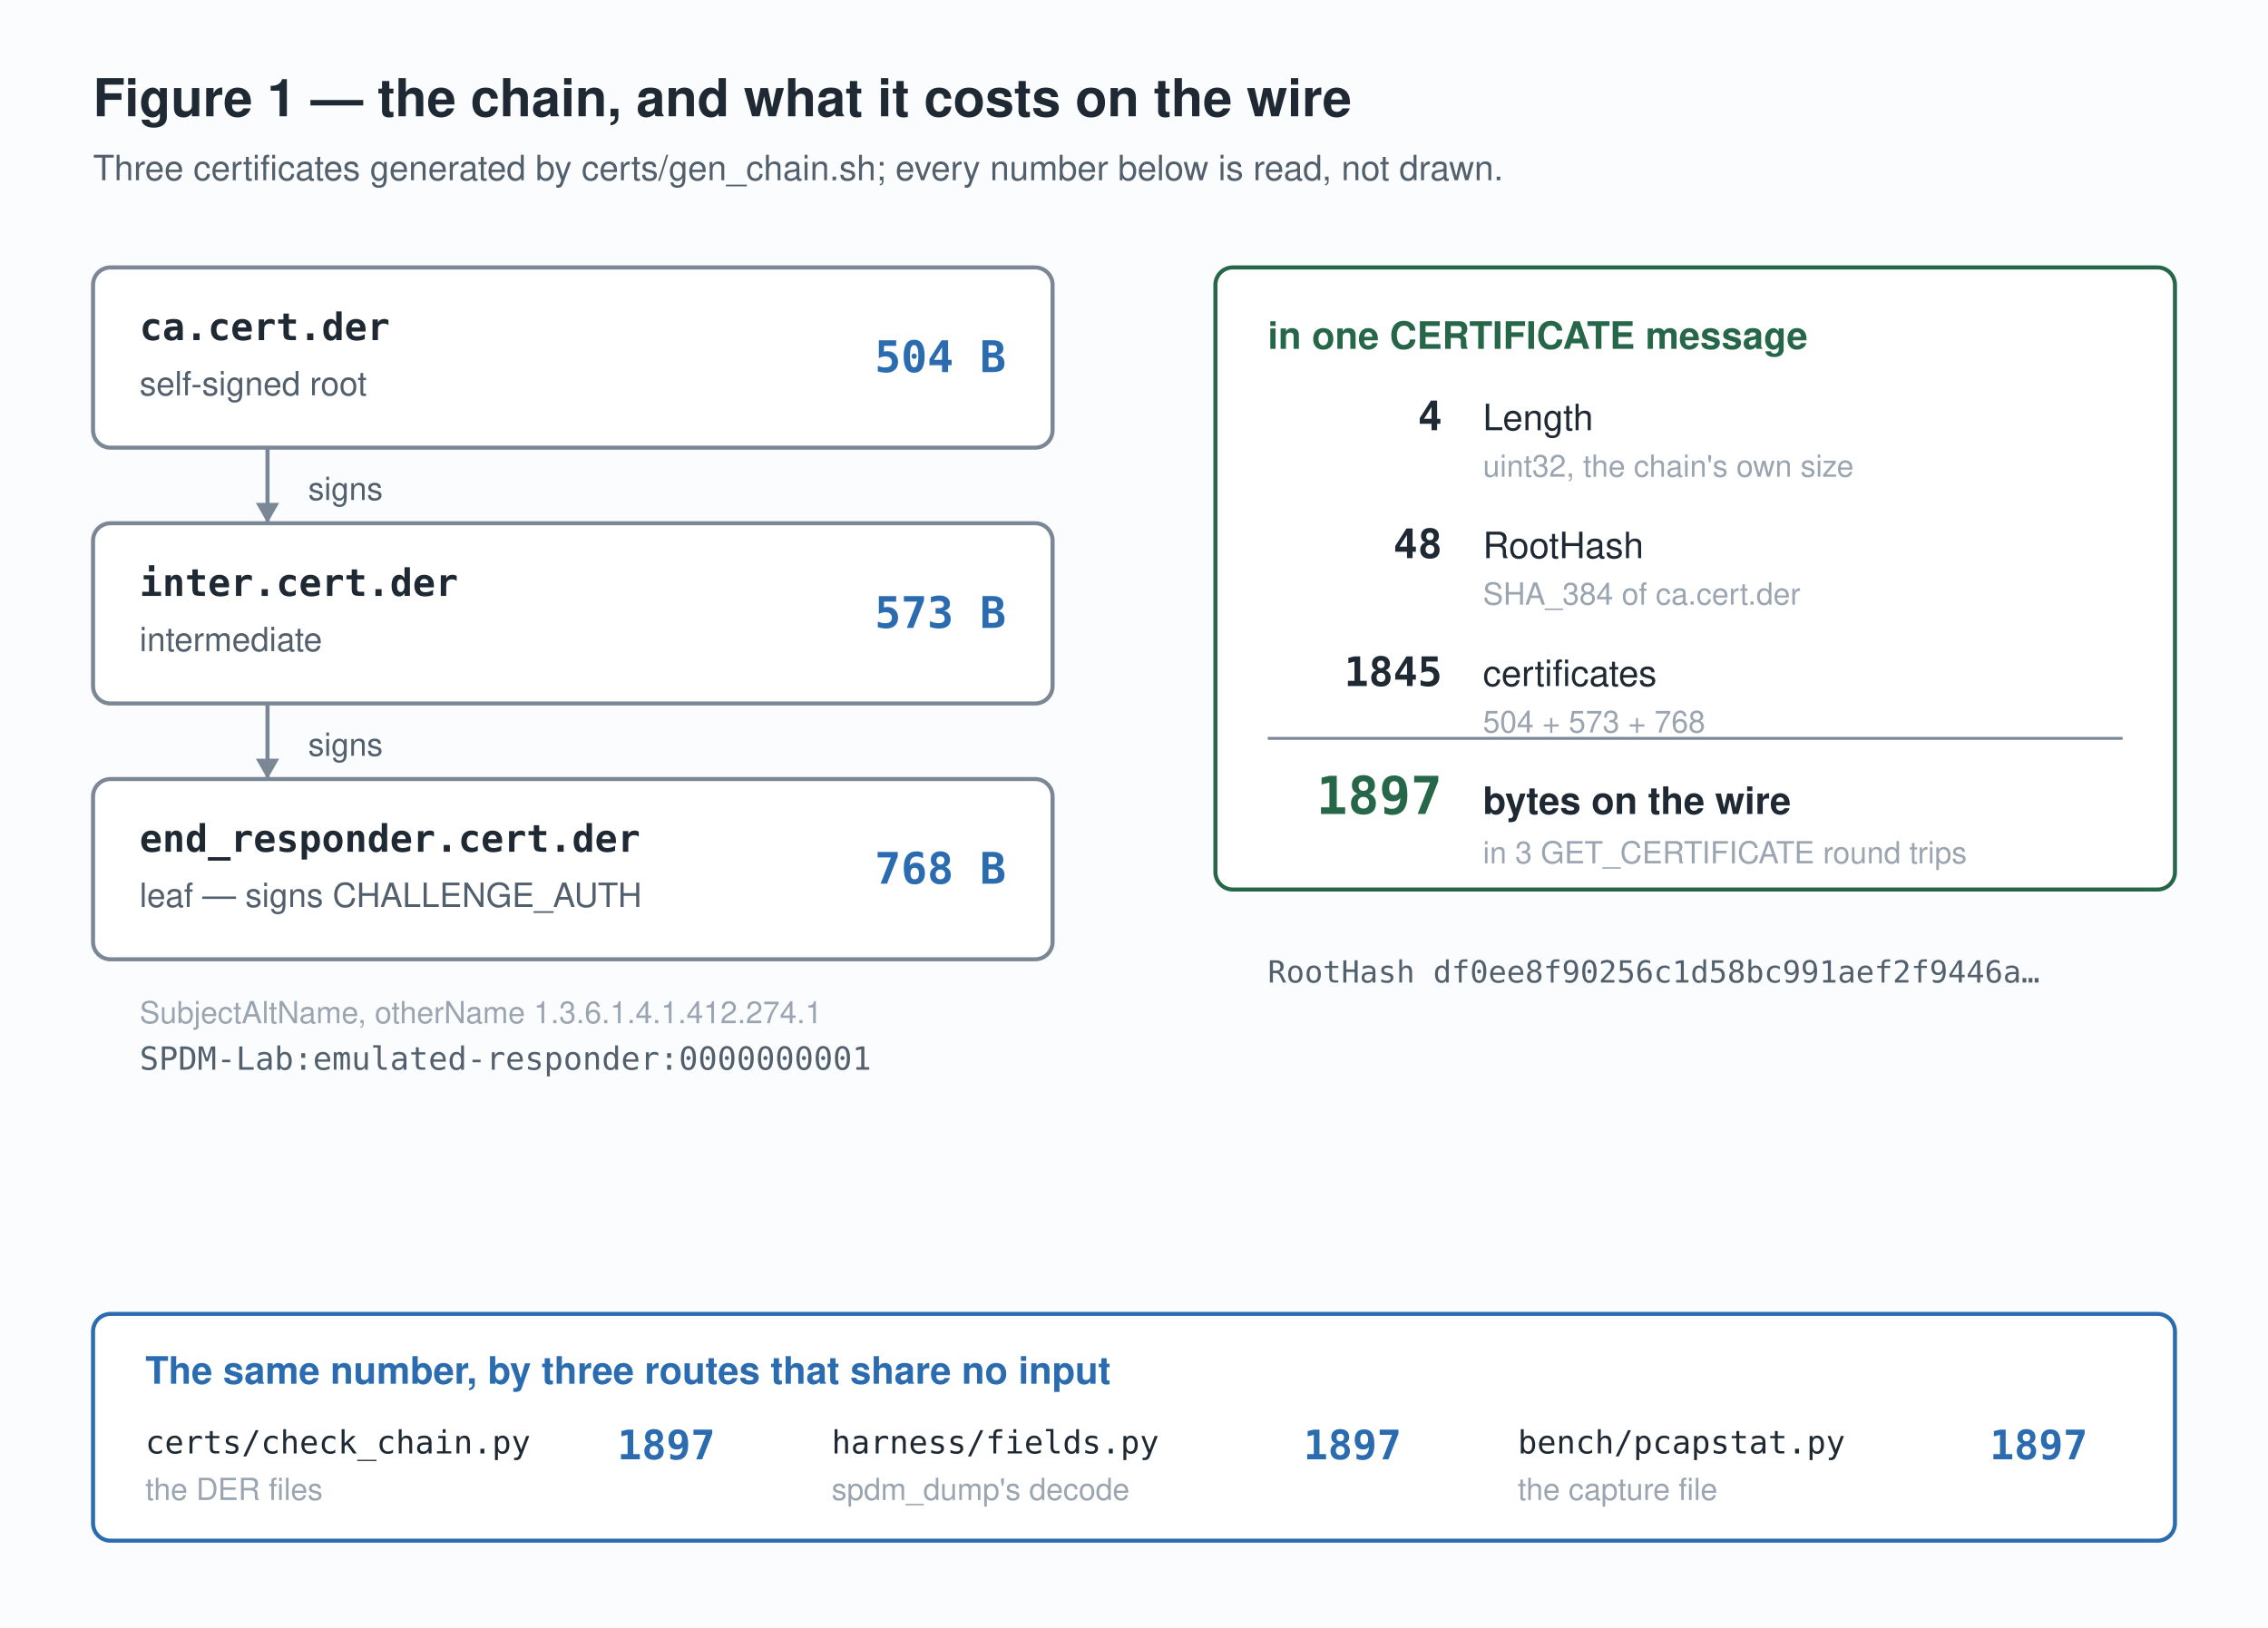
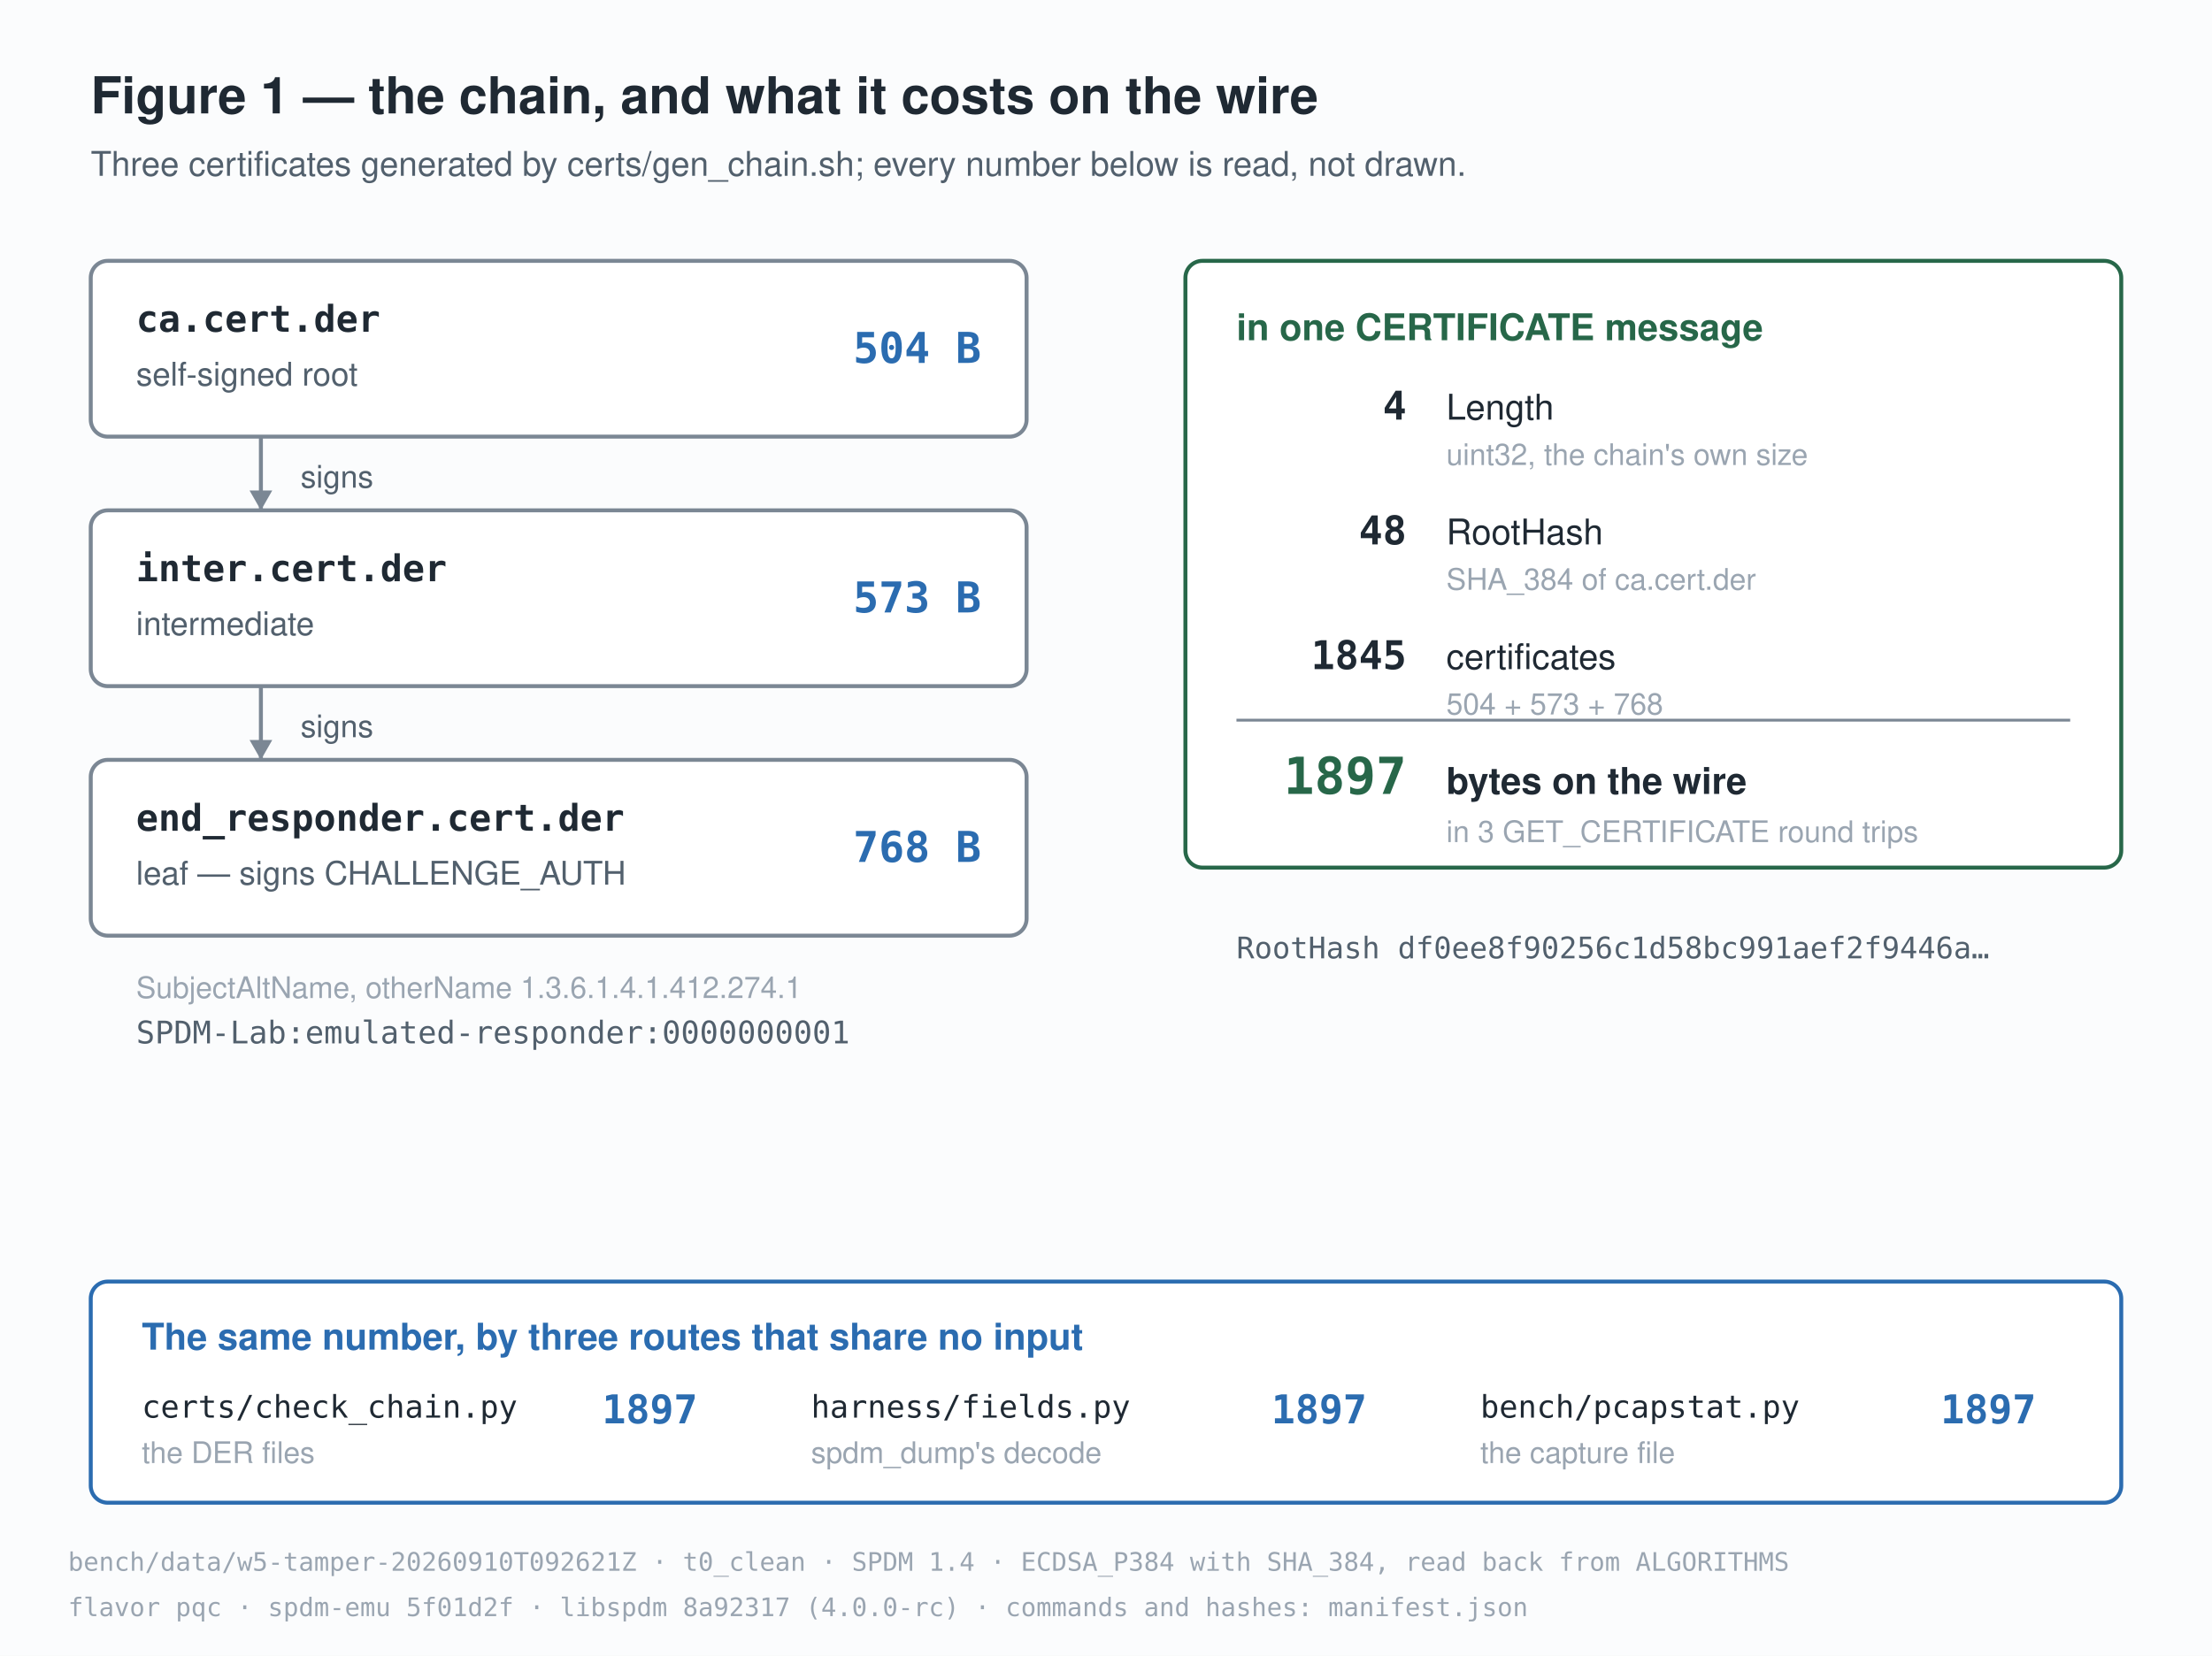
- <svg xmlns="http://www.w3.org/2000/svg" width="780" height="560" viewBox="0 0 780 560" role="img" aria-label="The three-layer certificate chain and its size on the wire">
-   <rect width="780" height="560" fill="#fbfcfd" />
+ <svg xmlns="http://www.w3.org/2000/svg" width="780" height="584" viewBox="0 0 780 584" role="img" aria-label="The three-layer certificate chain and its size on the wire">
+   <rect width="780" height="584" fill="#fbfcfd" />
  <text x="32" y="40" font-family="system-ui, -apple-system, Segoe UI, Helvetica, Arial, sans-serif" font-size="18" font-weight="600" fill="#1f2933" text-anchor="start">Figure 1 — the chain, and what it costs on the wire</text>
  <text x="32" y="62" font-family="system-ui, -apple-system, Segoe UI, Helvetica, Arial, sans-serif" font-size="12" font-weight="normal" fill="#52606d" text-anchor="start">Three certificates generated by certs/gen_chain.sh; every number below is read, not drawn.</text>
  <rect x="32" y="92" width="330" height="62" rx="6" fill="#ffffff" stroke="#7b8794" stroke-width="1.4" />
  <text x="48" y="117" font-family="ui-monospace, SFMono-Regular, Menlo, Consolas, monospace" font-size="13" font-weight="600" fill="#1f2933" text-anchor="start">ca.cert.der</text>
  <text x="48" y="136" font-family="system-ui, -apple-system, Segoe UI, Helvetica, Arial, sans-serif" font-size="11.5" font-weight="normal" fill="#52606d" text-anchor="start">self-signed root</text>
  <text x="346" y="128" font-family="ui-monospace, SFMono-Regular, Menlo, Consolas, monospace" font-size="15" font-weight="600" fill="#2b6cb0" text-anchor="end">504 B</text>
  <line x1="92" y1="154" x2="92" y2="180" stroke="#7b8794" stroke-width="1.4" />
  <polygon points="88,173 96,173 92,180" fill="#7b8794" />
  <text x="106" y="172" font-family="system-ui, -apple-system, Segoe UI, Helvetica, Arial, sans-serif" font-size="11" font-weight="normal" fill="#52606d" text-anchor="start">signs</text>
  <rect x="32" y="180" width="330" height="62" rx="6" fill="#ffffff" stroke="#7b8794" stroke-width="1.4" />
  <text x="48" y="205" font-family="ui-monospace, SFMono-Regular, Menlo, Consolas, monospace" font-size="13" font-weight="600" fill="#1f2933" text-anchor="start">inter.cert.der</text>
  <text x="48" y="224" font-family="system-ui, -apple-system, Segoe UI, Helvetica, Arial, sans-serif" font-size="11.5" font-weight="normal" fill="#52606d" text-anchor="start">intermediate</text>
  <text x="346" y="216" font-family="ui-monospace, SFMono-Regular, Menlo, Consolas, monospace" font-size="15" font-weight="600" fill="#2b6cb0" text-anchor="end">573 B</text>
  <line x1="92" y1="242" x2="92" y2="268" stroke="#7b8794" stroke-width="1.4" />
  <polygon points="88,261 96,261 92,268" fill="#7b8794" />
  <text x="106" y="260" font-family="system-ui, -apple-system, Segoe UI, Helvetica, Arial, sans-serif" font-size="11" font-weight="normal" fill="#52606d" text-anchor="start">signs</text>
  <rect x="32" y="268" width="330" height="62" rx="6" fill="#ffffff" stroke="#7b8794" stroke-width="1.4" />
  <text x="48" y="293" font-family="ui-monospace, SFMono-Regular, Menlo, Consolas, monospace" font-size="13" font-weight="600" fill="#1f2933" text-anchor="start">end_responder.cert.der</text>
  <text x="48" y="312" font-family="system-ui, -apple-system, Segoe UI, Helvetica, Arial, sans-serif" font-size="11.5" font-weight="normal" fill="#52606d" text-anchor="start">leaf — signs CHALLENGE_AUTH</text>
  <text x="346" y="304" font-family="ui-monospace, SFMono-Regular, Menlo, Consolas, monospace" font-size="15" font-weight="600" fill="#2b6cb0" text-anchor="end">768 B</text>
  <text x="48" y="352" font-family="system-ui, -apple-system, Segoe UI, Helvetica, Arial, sans-serif" font-size="10.5" font-weight="normal" fill="#9aa5b1" text-anchor="start">SubjectAltName, otherName 1.3.6.1.4.1.412.274.1</text>
  <text x="48" y="368" font-family="ui-monospace, SFMono-Regular, Menlo, Consolas, monospace" font-size="11" font-weight="normal" fill="#52606d" text-anchor="start">SPDM-Lab:emulated-responder:0000000001</text>
  <rect x="418" y="92" width="330" height="214" rx="6" fill="#ffffff" stroke="#276749" stroke-width="1.4" />
  <text x="436" y="120" font-family="system-ui, -apple-system, Segoe UI, Helvetica, Arial, sans-serif" font-size="13" font-weight="600" fill="#276749" text-anchor="start">in one CERTIFICATE message</text>
  <text x="496" y="148" font-family="ui-monospace, SFMono-Regular, Menlo, Consolas, monospace" font-size="14" font-weight="600" fill="#1f2933" text-anchor="end">4</text>
  <text x="510" y="148" font-family="system-ui, -apple-system, Segoe UI, Helvetica, Arial, sans-serif" font-size="12.5" font-weight="normal" fill="#1f2933" text-anchor="start">Length</text>
  <text x="510" y="164" font-family="system-ui, -apple-system, Segoe UI, Helvetica, Arial, sans-serif" font-size="10.5" font-weight="normal" fill="#9aa5b1" text-anchor="start">uint32, the chain's own size</text>
  <text x="496" y="192" font-family="ui-monospace, SFMono-Regular, Menlo, Consolas, monospace" font-size="14" font-weight="600" fill="#1f2933" text-anchor="end">48</text>
  <text x="510" y="192" font-family="system-ui, -apple-system, Segoe UI, Helvetica, Arial, sans-serif" font-size="12.5" font-weight="normal" fill="#1f2933" text-anchor="start">RootHash</text>
  <text x="510" y="208" font-family="system-ui, -apple-system, Segoe UI, Helvetica, Arial, sans-serif" font-size="10.5" font-weight="normal" fill="#9aa5b1" text-anchor="start">SHA_384 of ca.cert.der</text>
  <text x="496" y="236" font-family="ui-monospace, SFMono-Regular, Menlo, Consolas, monospace" font-size="14" font-weight="600" fill="#1f2933" text-anchor="end">1845</text>
  <text x="510" y="236" font-family="system-ui, -apple-system, Segoe UI, Helvetica, Arial, sans-serif" font-size="12.5" font-weight="normal" fill="#1f2933" text-anchor="start">certificates</text>
  <text x="510" y="252" font-family="system-ui, -apple-system, Segoe UI, Helvetica, Arial, sans-serif" font-size="10.5" font-weight="normal" fill="#9aa5b1" text-anchor="start">504 + 573 + 768</text>
  <line x1="436" y1="254" x2="730" y2="254" stroke="#7b8794" stroke-width="1" />
  <text x="496" y="280" font-family="ui-monospace, SFMono-Regular, Menlo, Consolas, monospace" font-size="18" font-weight="700" fill="#276749" text-anchor="end">1897</text>
  <text x="510" y="280" font-family="system-ui, -apple-system, Segoe UI, Helvetica, Arial, sans-serif" font-size="13" font-weight="600" fill="#1f2933" text-anchor="start">bytes on the wire</text>
  <text x="510" y="297" font-family="system-ui, -apple-system, Segoe UI, Helvetica, Arial, sans-serif" font-size="10.5" font-weight="normal" fill="#9aa5b1" text-anchor="start">in 3 GET_CERTIFICATE round trips</text>
  <text x="436" y="338" font-family="ui-monospace, SFMono-Regular, Menlo, Consolas, monospace" font-size="10.5" font-weight="normal" fill="#52606d" text-anchor="start">RootHash  df0ee8f90256c1d58bc991aef2f9446a…</text>
  <rect x="32" y="452" width="716" height="78" rx="6" fill="#ffffff" stroke="#2b6cb0" stroke-width="1.4" />
  <text x="50" y="476" font-family="system-ui, -apple-system, Segoe UI, Helvetica, Arial, sans-serif" font-size="13" font-weight="600" fill="#2b6cb0" text-anchor="start">The same number, by three routes that share no input</text>
  <text x="50" y="500" font-family="ui-monospace, SFMono-Regular, Menlo, Consolas, monospace" font-size="11" font-weight="normal" fill="#1f2933" text-anchor="start">certs/check_chain.py</text>
  <text x="50" y="516" font-family="system-ui, -apple-system, Segoe UI, Helvetica, Arial, sans-serif" font-size="10.5" font-weight="normal" fill="#9aa5b1" text-anchor="start">the DER files</text>
  <text x="246" y="502" font-family="ui-monospace, SFMono-Regular, Menlo, Consolas, monospace" font-size="14" font-weight="700" fill="#2b6cb0" text-anchor="end">1897</text>
  <text x="286" y="500" font-family="ui-monospace, SFMono-Regular, Menlo, Consolas, monospace" font-size="11" font-weight="normal" fill="#1f2933" text-anchor="start">harness/fields.py</text>
  <text x="286" y="516" font-family="system-ui, -apple-system, Segoe UI, Helvetica, Arial, sans-serif" font-size="10.5" font-weight="normal" fill="#9aa5b1" text-anchor="start">spdm_dump's decode</text>
  <text x="482" y="502" font-family="ui-monospace, SFMono-Regular, Menlo, Consolas, monospace" font-size="14" font-weight="700" fill="#2b6cb0" text-anchor="end">1897</text>
  <text x="522" y="500" font-family="ui-monospace, SFMono-Regular, Menlo, Consolas, monospace" font-size="11" font-weight="normal" fill="#1f2933" text-anchor="start">bench/pcapstat.py</text>
  <text x="522" y="516" font-family="system-ui, -apple-system, Segoe UI, Helvetica, Arial, sans-serif" font-size="10.5" font-weight="normal" fill="#9aa5b1" text-anchor="start">the capture file</text>
  <text x="718" y="502" font-family="ui-monospace, SFMono-Regular, Menlo, Consolas, monospace" font-size="14" font-weight="700" fill="#2b6cb0" text-anchor="end">1897</text>
+   <text x="24" y="554" font-family="ui-monospace, SFMono-Regular, Menlo, Consolas, monospace" font-size="9" font-weight="normal" fill="#9aa5b1" text-anchor="start">bench/data/w5-tamper-20260910T092621Z · t0_clean · SPDM 1.4 · ECDSA_P384 with SHA_384, read back from ALGORITHMS</text>
+   <text x="24" y="570" font-family="ui-monospace, SFMono-Regular, Menlo, Consolas, monospace" font-size="9" font-weight="normal" fill="#9aa5b1" text-anchor="start">flavor pqc · spdm-emu 5f01d2f · libspdm 8a92317 (4.0.0-rc) · commands and hashes: manifest.json</text>
</svg>
